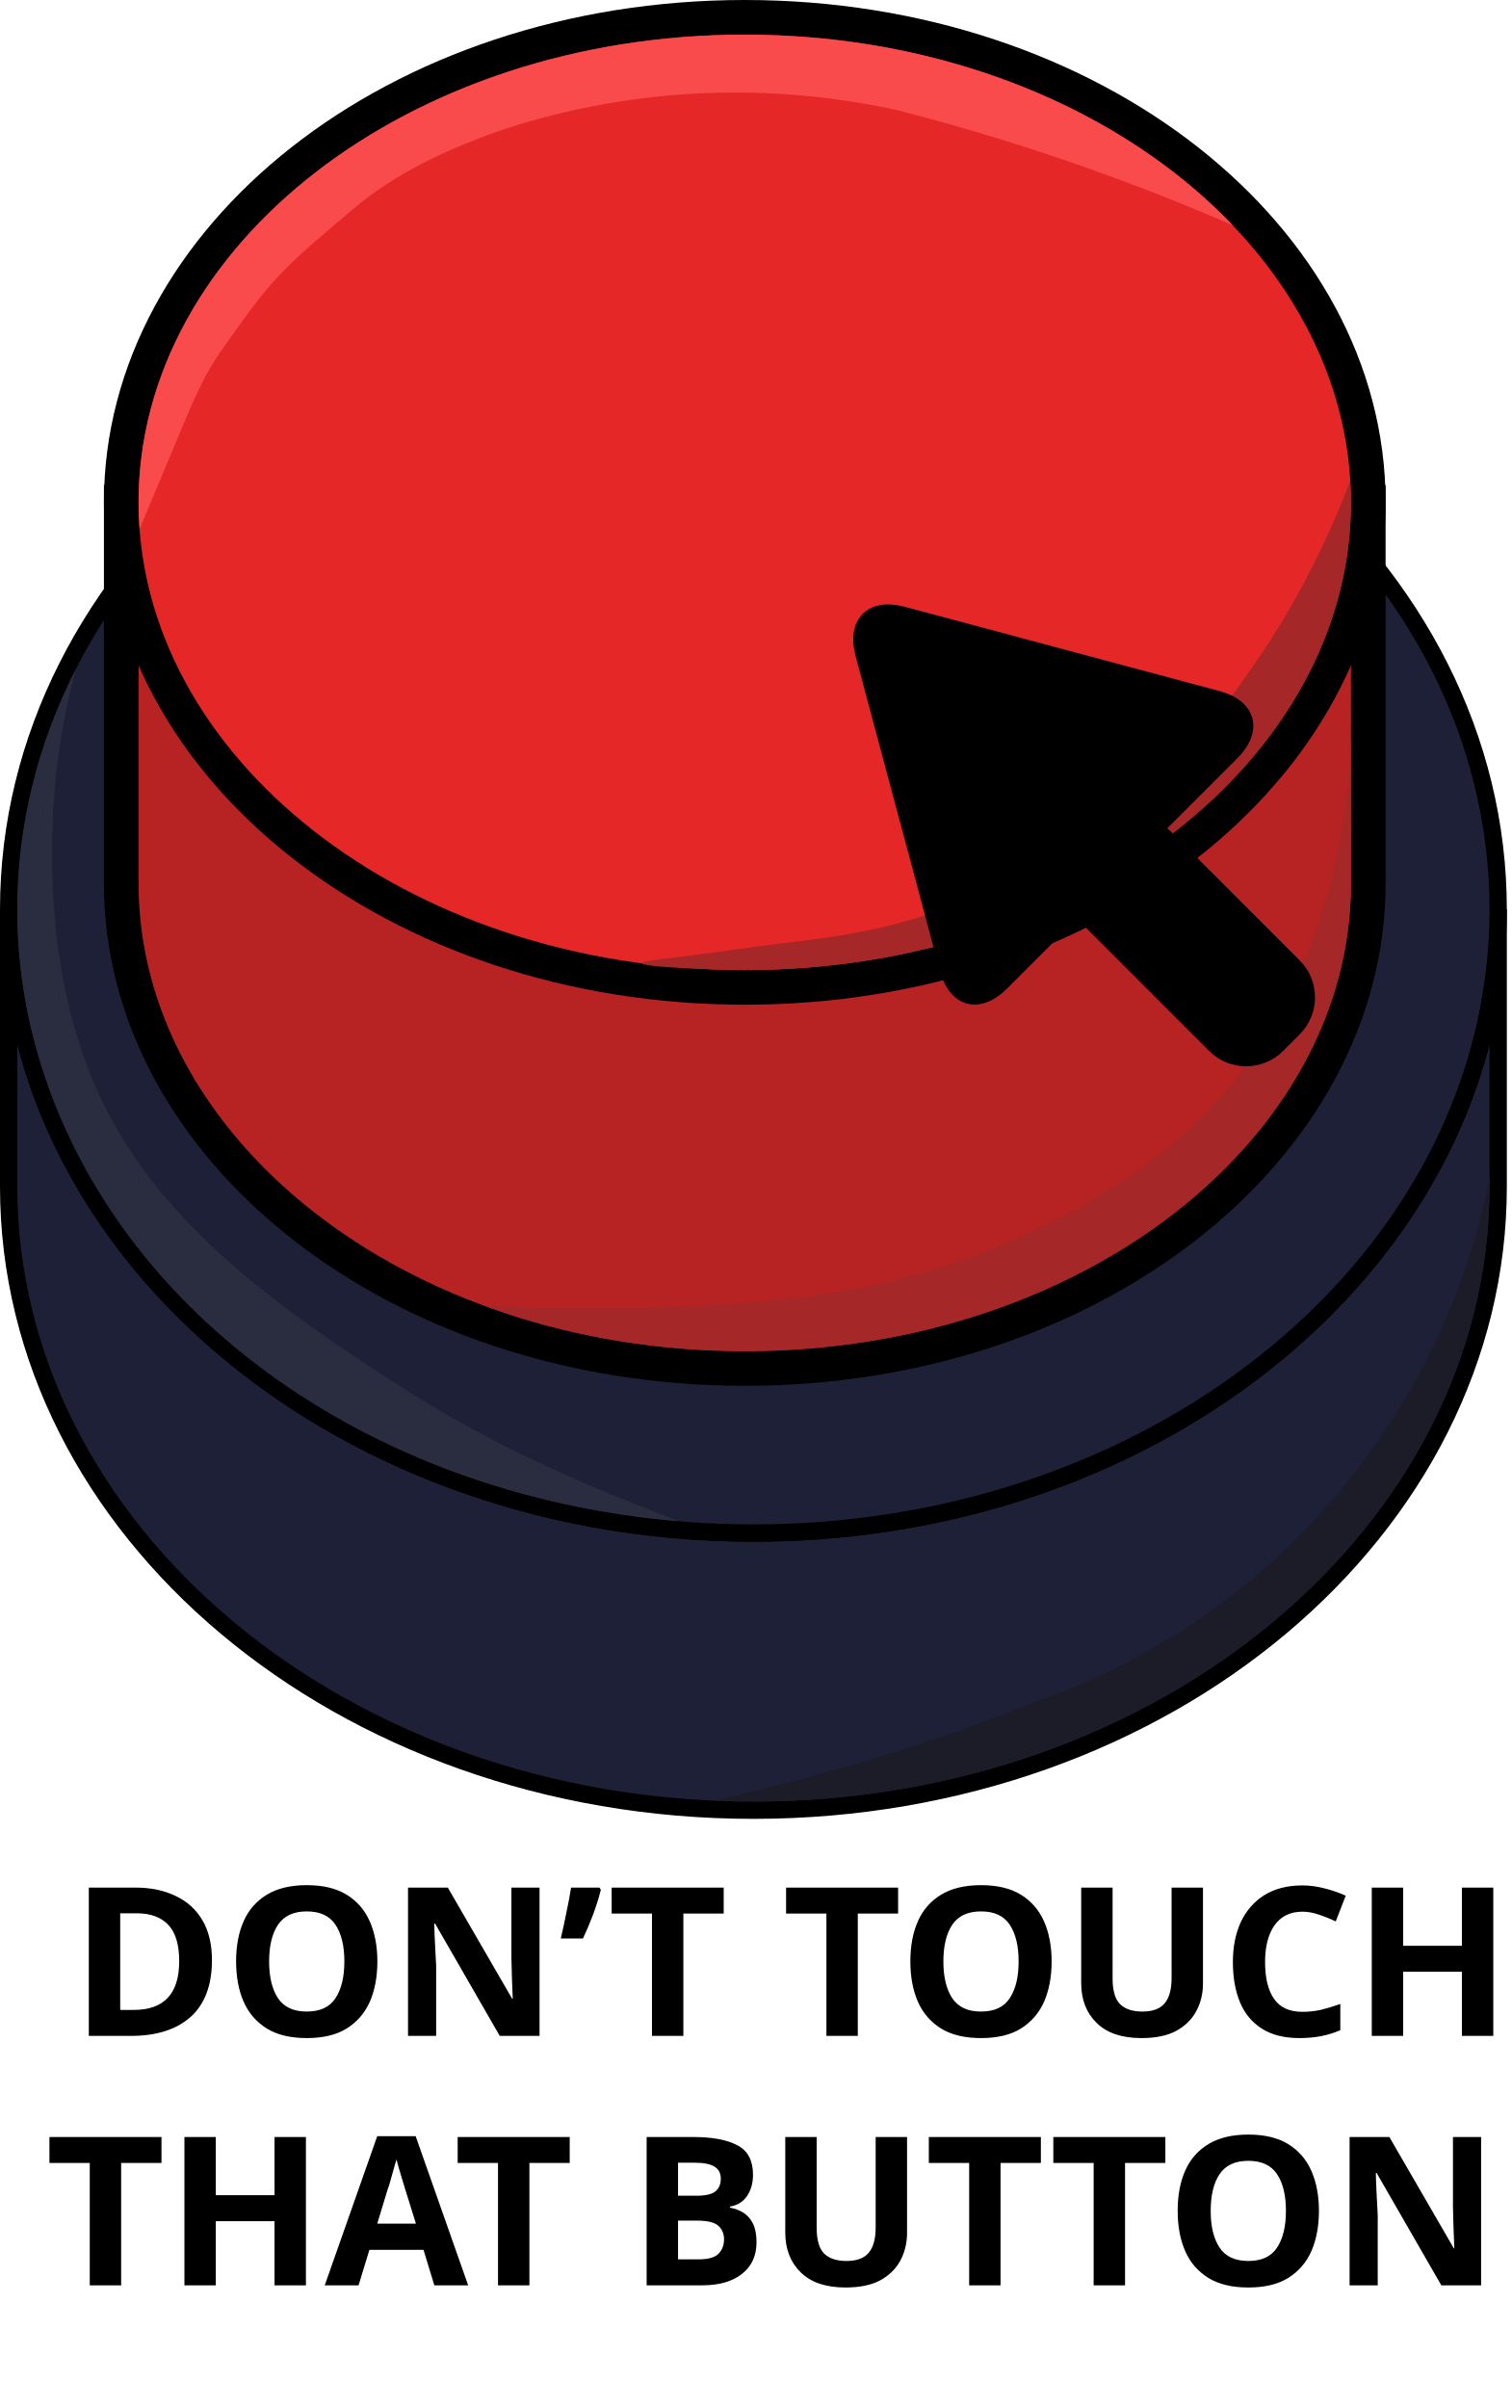
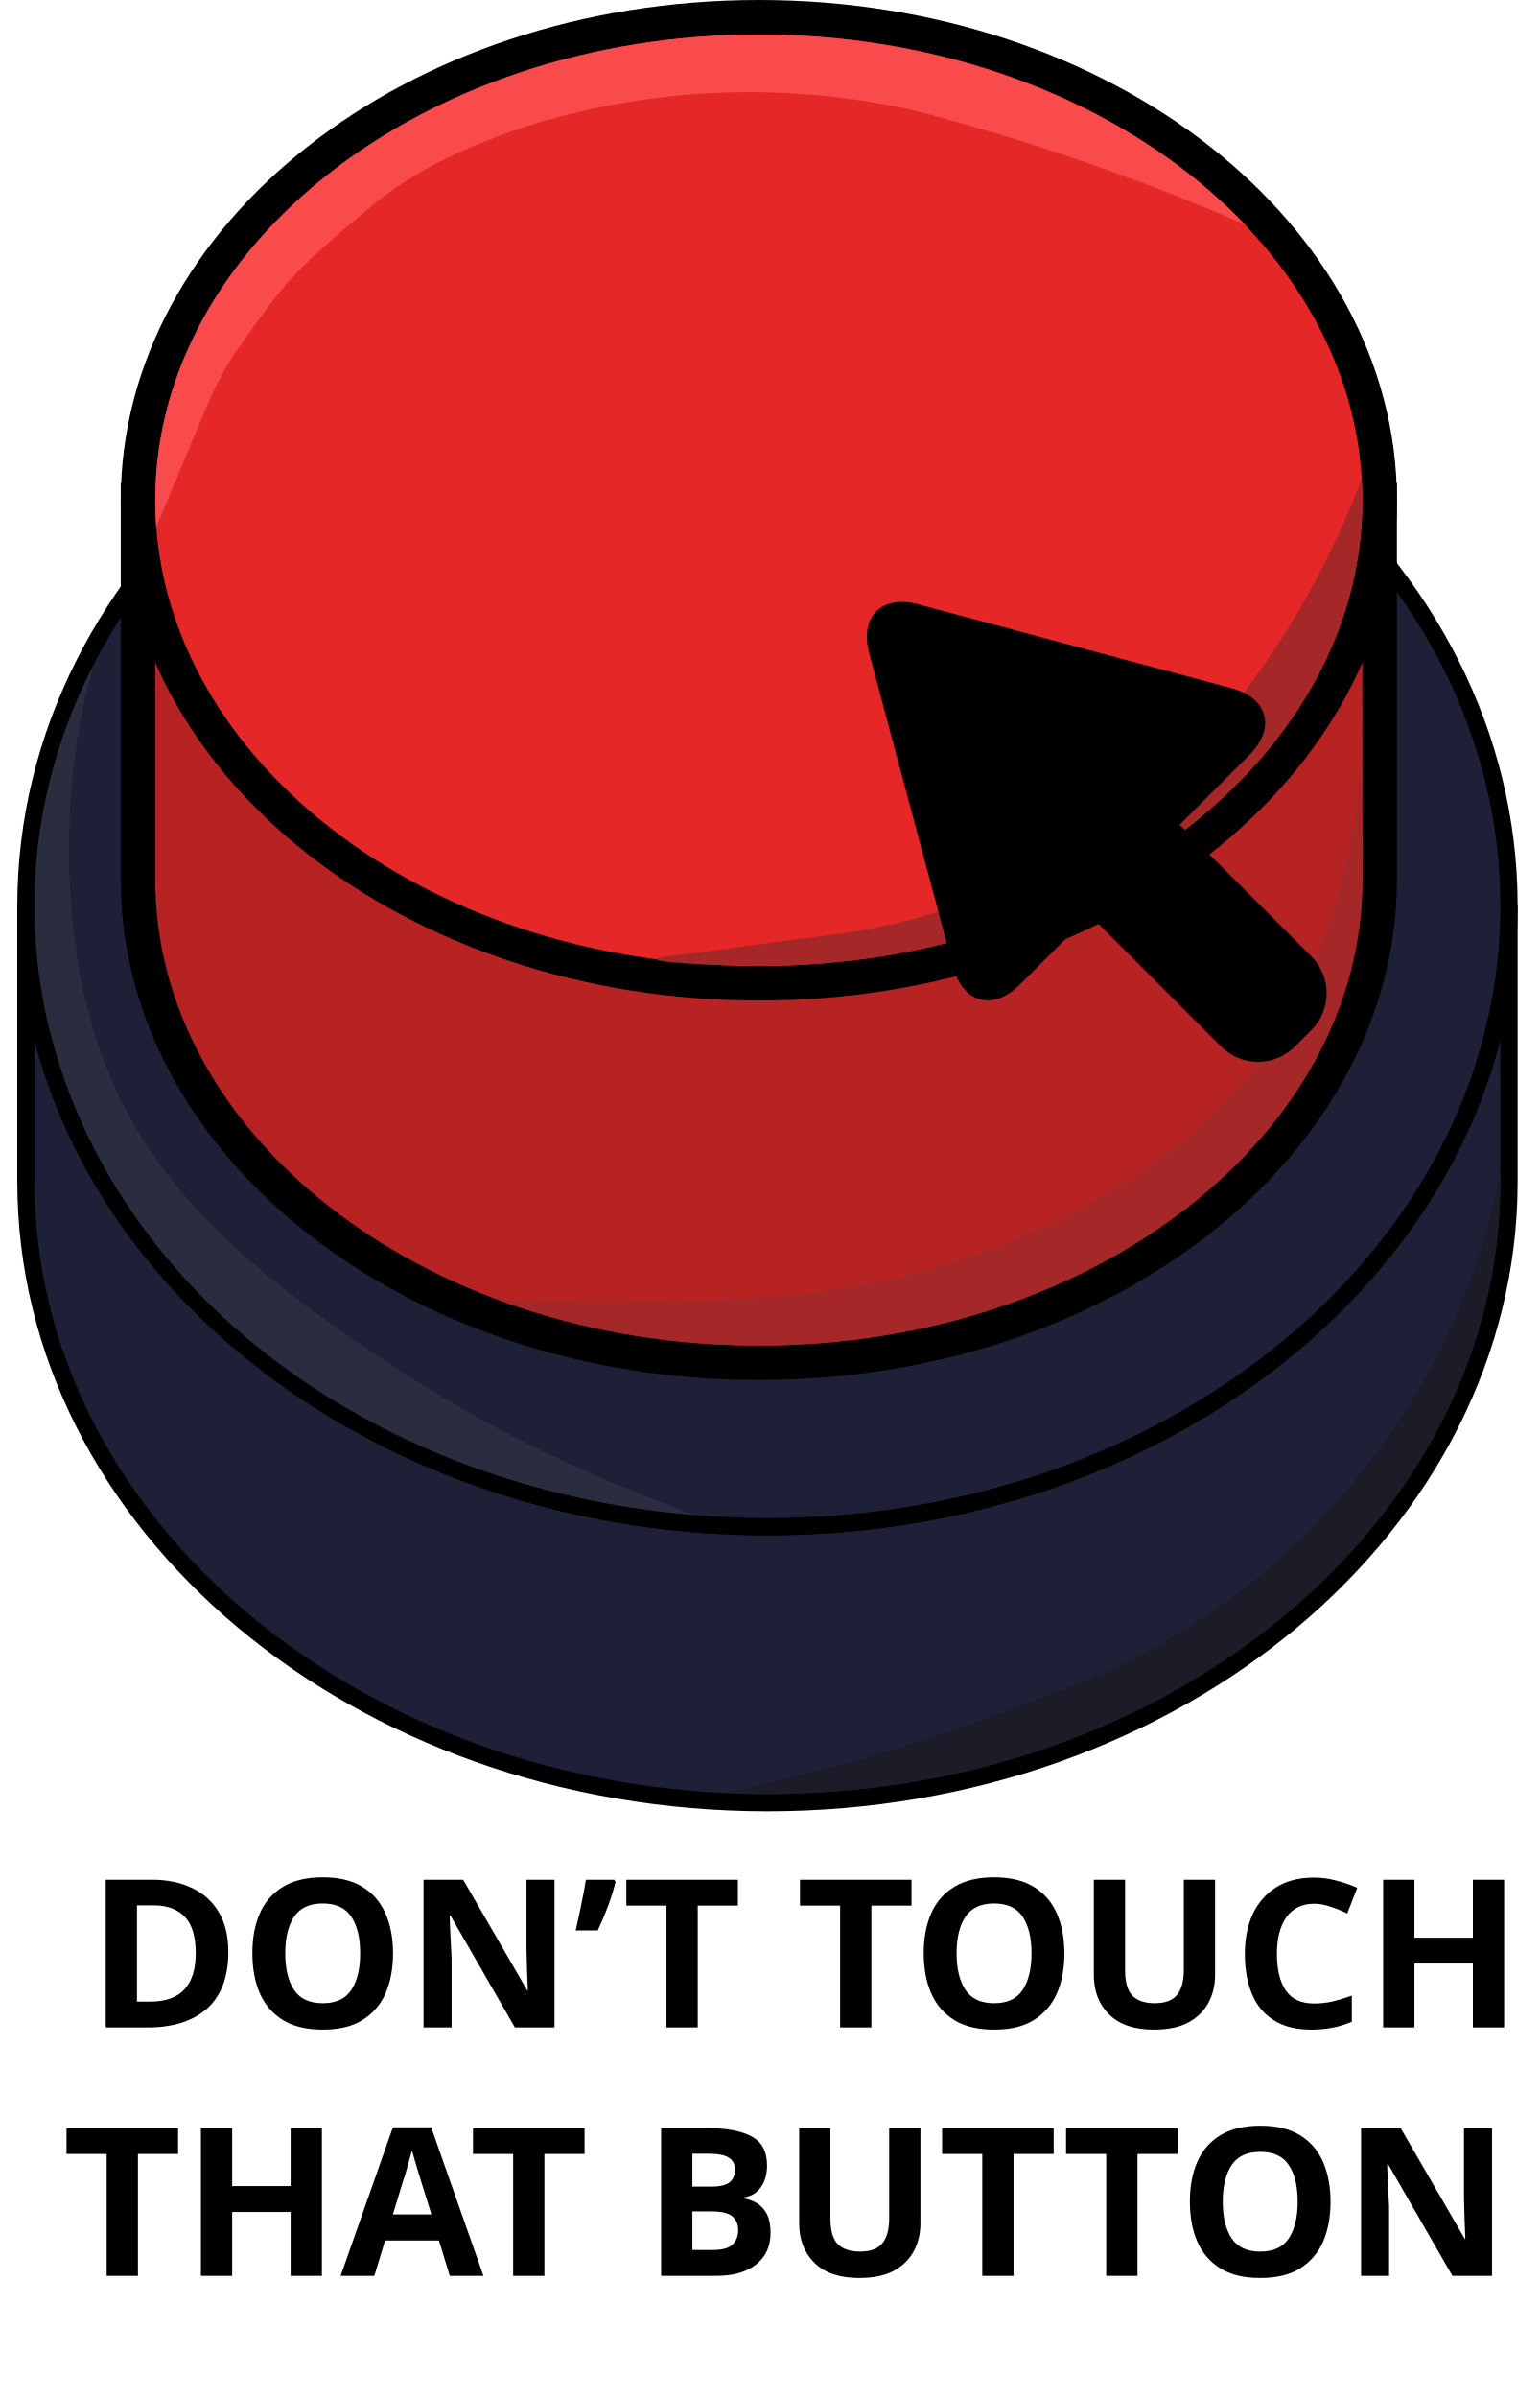
- <svg xmlns="http://www.w3.org/2000/svg" id="Livello_2" data-name="Livello 2" viewBox="0 0 87.27 139.01" width="86,7" height="135">
+ <svg xmlns="http://www.w3.org/2000/svg" id="Livello_2" data-name="Livello 2" viewBox="0 0 87.27 139.01" width="86.7" height="135">
  <defs>
    <style>
      .cls-1 {
        fill: #b72323;
      }

      .cls-1, .cls-2 {
        stroke-width: 2px;
      }

      .cls-1, .cls-2, .cls-3 {
        stroke: #000;
      }

      .cls-4 {
        fill: #a62727;
      }

      .cls-4, .cls-5, .cls-6, .cls-7, .cls-8 {
        stroke-width: 0px;
      }

      .cls-2 {
        fill: #e62727;
      }

      .cls-5 {
        fill: #1b1c28;
      }

      .cls-6, .cls-9 {
        fill: #000;
      }

      .cls-3 {
        fill: #1e2037;
      }

      .cls-7 {
        fill: #f94b4b;
      }

      .cls-9 {
        font-family: MergeW00-Bold, MergeW00-Bold;
        font-size: 12px;
        font-weight: 700;
      }

      .cls-8 {
        fill: #2a2d3f;
      }
    </style>
  </defs>
  <g id="Button">
    <g id="Bot_blue">
      <path class="cls-3" d="M86.5,52.5v16c0,19.8-19.17,36-43,36S.5,88.3.5,68.5v-16c0,2.75.37,5.43,1.07,8,4.34,15.99,21.41,28,41.93,28s37.59-12.01,41.93-28c.7-2.57,1.07-5.25,1.07-8Z" />
      <path class="cls-5" d="M86,67.89v.61c0,19.58-19.07,35.5-42.5,35.5-.75,0-1.49-.02-2.22-.05,1.65-.41,3.29-.82,4.94-1.23,1.92-.5,3.91-1.08,5.98-1.74,2.78-.89,5.38-1.85,7.79-2.82,2.77-.98,6.53-2.65,10.45-5.55,3.29-2.44,5.68-5,7.34-7.07,1.99-2.45,4.39-6,6.21-10.66,1-2.55,1.62-4.93,2.02-6.99Z" />
    </g>
    <g id="Top_blue">
      <path class="cls-3" d="M86.5,52.5c0,2.75-.37,5.43-1.07,8-4.34,15.99-21.41,28-41.93,28S5.91,76.49,1.57,60.5c-.7-2.57-1.07-5.25-1.07-8C.5,32.7,19.67,16.5,43.5,16.5s43,16.2,43,36Z" />
      <path class="cls-8" d="M39.16,87.81c-18.08-1.5-33.01-12.36-37.11-27.44-.7-2.57-1.05-5.21-1.05-7.87,0-4.9,1.2-9.57,3.36-13.82-.61,2.27-1.25,5.47-1.34,9.34-.05,2.18-.14,7.85,2.05,13.62,3.15,8.32,10.48,13.5,17.67,18.16,4.33,2.8,8.72,4.95,13.51,6.86,1.44.57,2.95,1.15,2.91,1.15Z" />
    </g>
    <g id="Bot_red">
      <path class="cls-1" d="M79,29v22c0,15.25-15.88,28-36,28S7,66.25,7,51v-22h13.76c6.09-3.75,13.79-6,22.24-6s16.15,2.25,22.24,6h13.76Z" />
      <path class="cls-4" d="M77.98,40.67c0,3.44.01,6.89.02,10.33,0,14.89-15.7,27-35,27-5.37,0-10.46-.94-15.01-2.62,1.59.05,3.82.11,6.49.1,1.33,0,3.98-.02,6.31-.14,3.37-.18,8.3-.45,14.12-2.39,4.62-1.54,7.75-3.45,8.56-3.96,2.06-1.28,4.91-3.09,7.63-6.41.4-.49,2.04-2.53,3.57-5.73,2.87-6,3.39-11.98,3.32-16.17Z" />
    </g>
    <g id="Top_red">
      <g id="Top_red-2" data-name="Top_red">
        <path class="cls-2" d="M79,29c0,15.25-15.88,28-36,28S7,44.25,7,29,22.88,1,43,1s36,12.75,36,28Z" />
        <path class="cls-4" d="M78,29c0,14.89-15.7,27-35,27-.84,0-5.94-.13-5.94-.4,0-.11.79-.19,2.04-.34,2.04-.25,4.07-.56,6.11-.81,2.56-.31,5.17-.63,8.19-1.6,3.17-1.02,5.44-2.31,6.96-3.2,1.37-.8,3.72-2.17,6.31-4.52,2.65-2.4,4.22-4.6,5.45-6.35,1.74-2.46,3.98-6.13,5.84-11.02.03.42.04.83.04,1.25Z" />
      </g>
      <path class="cls-7" d="M71.17,13c-2.05-.89-4.2-1.76-6.46-2.6-4.54-1.69-8.88-3.01-12.93-4.05-3.89-.84-8.72-1.35-14.14-.74-5.07.57-8.72,1.89-9.84,2.32-2.75,1.05-5.27,2.31-7.51,4.22-1.34,1.15-2.77,2.3-4.02,3.59-1.32,1.35-2.35,2.91-3.45,4.44-1.08,1.51-1.71,3.09-2.43,4.79-.78,1.86-1.55,3.71-2.33,5.57-.04-.51-.06-1.02-.06-1.53C8,14.11,23.7,2,43,2c11.54,0,21.79,4.33,28.17,11Z" />
    </g>
    <text class="cls-9" transform="translate(4.05 117.53)">
      <tspan x="0" y="0">DON’T TOUCH </tspan>
      <tspan x="-1.43" y="14.4">THAT BUTTON</tspan>
    </text>
  </g>
  <g id="Cursors">
    <path class="cls-6" d="M70.4,39.89l-5.2-1.39c-2.13-.57-5.62-1.51-7.76-2.08l-5.2-1.39c-2.13-.57-3.41.71-2.84,2.84l1.39,5.2c.57,2.13,1.51,5.62,2.08,7.76l1.39,5.2c.57,2.13,2.32,2.6,3.88,1.04l3.81-3.81.24-.24c.07.09.15.17.23.26l7.39,7.39c1.18,1.18,3.09,1.18,4.27,0l.96-.96c1.18-1.18,1.18-3.09,0-4.27l-7.39-7.39c-.08-.08-.17-.16-.26-.23.08-.08.16-.16.24-.24l3.81-3.81c1.56-1.56,1.09-3.31-1.04-3.88Z" />
  </g>
</svg>
